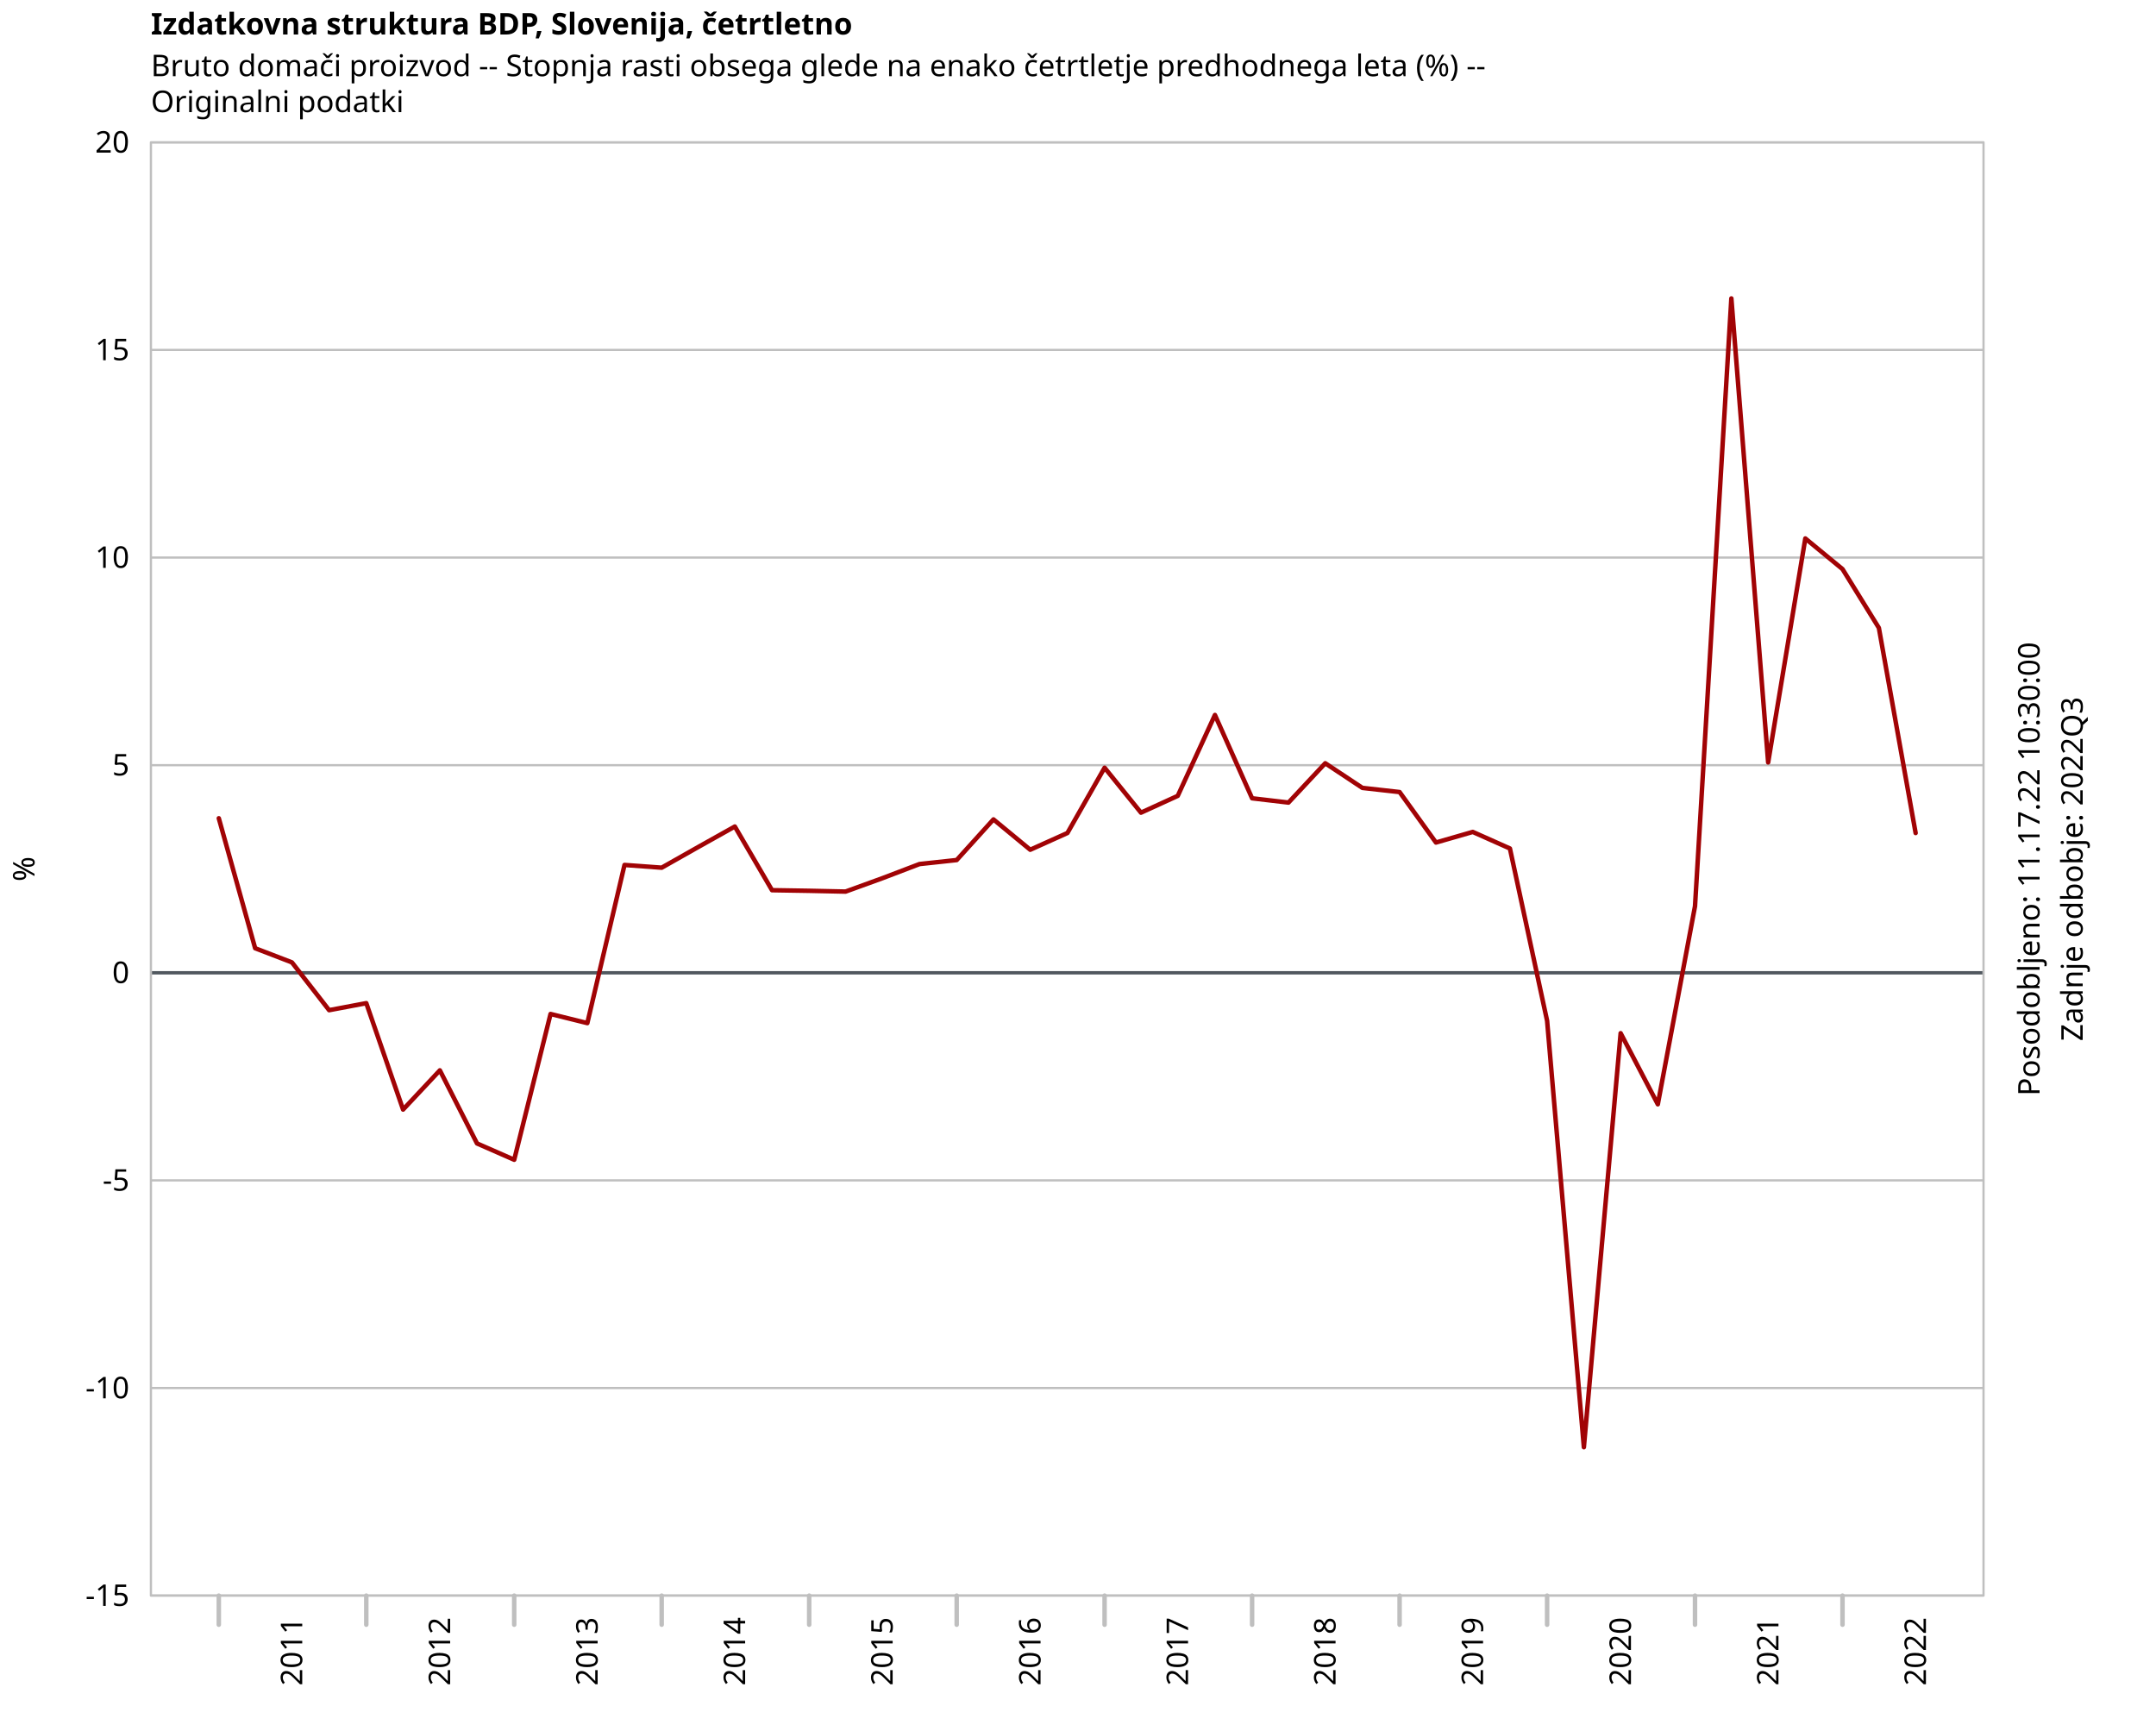
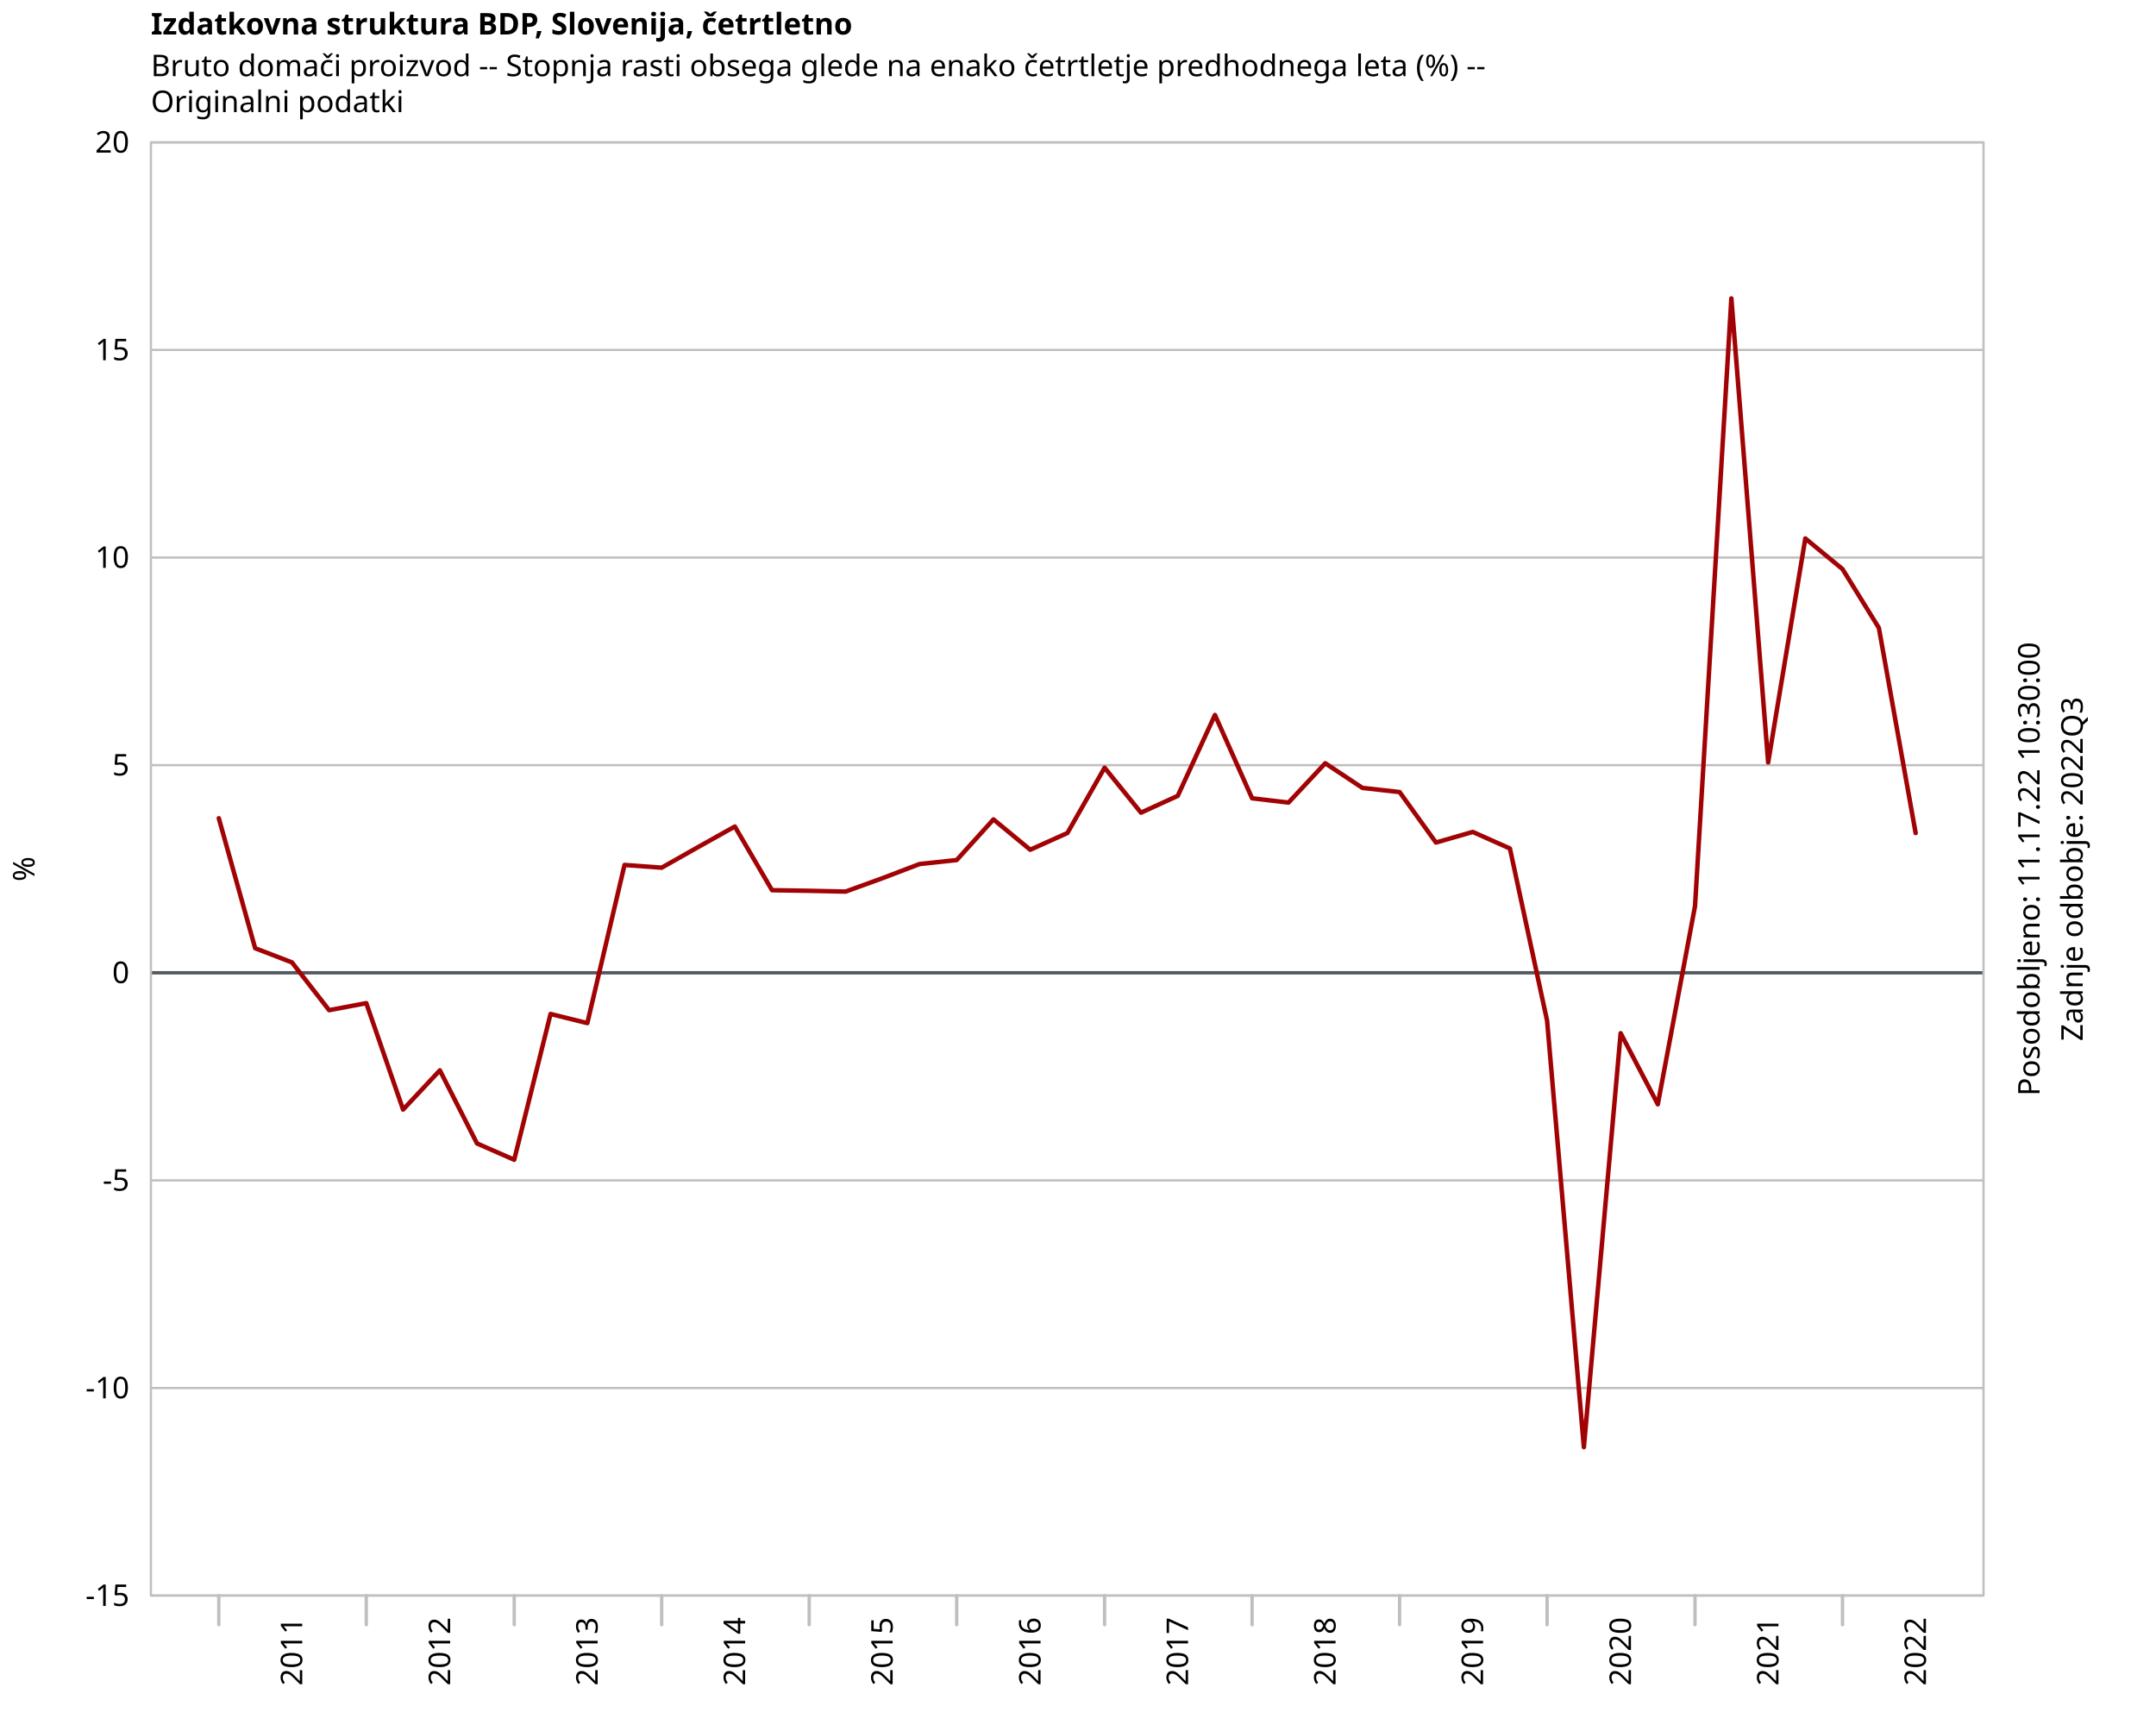
<svg xmlns="http://www.w3.org/2000/svg" class="svglite" data-engine-version="2.0" width="720.00pt" height="576.00pt" viewBox="0 0 720.00 576.00">
  <defs>
    <style type="text/css">
    .svglite line, .svglite polyline, .svglite polygon, .svglite path, .svglite rect, .svglite circle {
      fill: none;
      stroke: #000000;
      stroke-linecap: round;
      stroke-linejoin: round;
      stroke-miterlimit: 10.00;
    }
  </style>
  </defs>
  <rect width="100%" height="100%" style="stroke: none; fill: #FFFFFF;" />
  <defs>
    <clipPath id="cpMC4wMHw3MjAuMDB8MC4wMHw1NzYuMDA=">
      <rect x="0.00" y="0.00" width="720.00" height="576.00" />
    </clipPath>
  </defs>
  <g clip-path="url(#cpMC4wMHw3MjAuMDB8MC4wMHw1NzYuMDA=)">
</g>
  <defs>
    <clipPath id="cpNTAuNDB8NjYyLjQwfDQ3LjUyfDUzMi44MA==">
      <rect x="50.40" y="47.52" width="612.00" height="485.28" />
    </clipPath>
  </defs>
  <g clip-path="url(#cpNTAuNDB8NjYyLjQwfDQ3LjUyfDUzMi44MA==)">
    <line x1="50.40" y1="532.80" x2="662.40" y2="532.80" style="stroke-width: 0.75; stroke: #BFBFBF;" />
    <line x1="50.40" y1="463.47" x2="662.40" y2="463.47" style="stroke-width: 0.75; stroke: #BFBFBF;" />
    <line x1="50.40" y1="394.15" x2="662.40" y2="394.15" style="stroke-width: 0.75; stroke: #BFBFBF;" />
    <line x1="50.40" y1="324.82" x2="662.40" y2="324.82" style="stroke-width: 0.75; stroke: #BFBFBF;" />
    <line x1="50.40" y1="255.50" x2="662.40" y2="255.50" style="stroke-width: 0.75; stroke: #BFBFBF;" />
    <line x1="50.40" y1="186.17" x2="662.40" y2="186.17" style="stroke-width: 0.75; stroke: #BFBFBF;" />
    <line x1="50.40" y1="116.85" x2="662.40" y2="116.85" style="stroke-width: 0.75; stroke: #BFBFBF;" />
    <line x1="50.40" y1="47.52" x2="662.40" y2="47.52" style="stroke-width: 0.75; stroke: #BFBFBF;" />
  </g>
  <g clip-path="url(#cpMC4wMHw3MjAuMDB8MC4wMHw1NzYuMDA=)">
</g>
  <g clip-path="url(#cpNTAuNDB8NjYyLjQwfDQ3LjUyfDUzMi44MA==)">
    <line x1="50.40" y1="-1061.69" x2="662.40" y2="-1061.69" style="stroke-width: 1.12; stroke: #50575E;" />
    <line x1="50.40" y1="324.82" x2="662.40" y2="324.82" style="stroke-width: 1.12; stroke: #50575E;" />
    <polyline points="73.07,273.23 85.21,316.63 97.49,321.35 109.91,337.31 122.32,334.97 134.61,370.50 146.89,357.40 159.30,381.81 171.72,387.26 183.86,338.58 196.14,341.63 208.56,288.82 220.97,289.73 233.12,282.86 245.40,275.99 257.82,297.25 270.23,297.45 282.38,297.71 294.66,293.25 307.07,288.52 319.49,287.18 331.77,273.61 344.05,283.74 356.47,278.15 368.88,256.35 381.03,271.36 393.31,265.75 405.73,238.74 418.14,266.56 430.29,267.99 442.57,254.86 454.98,263.09 467.40,264.48 479.54,281.33 491.83,277.79 504.24,283.32 516.66,340.85 528.94,483.23 541.22,345.00 553.63,368.74 566.05,302.61 578.19,99.65 590.48,254.58 602.89,179.80 615.31,190.03 627.45,209.65 639.73,278.16 " style="stroke-width: 1.50; stroke: #A10305;" />
  </g>
  <g clip-path="url(#cpMC4wMHw3MjAuMDB8MC4wMHw1NzYuMDA=)">
-     <line x1="73.07" y1="532.80" x2="73.07" y2="542.51" style="stroke-width: 1.50; stroke: #BFBFBF;" />
-     <line x1="122.32" y1="532.80" x2="122.32" y2="542.51" style="stroke-width: 1.50; stroke: #BFBFBF;" />
-     <line x1="171.72" y1="532.80" x2="171.72" y2="542.51" style="stroke-width: 1.50; stroke: #BFBFBF;" />
-     <line x1="220.97" y1="532.80" x2="220.97" y2="542.51" style="stroke-width: 1.50; stroke: #BFBFBF;" />
-     <line x1="270.23" y1="532.80" x2="270.23" y2="542.51" style="stroke-width: 1.50; stroke: #BFBFBF;" />
-     <line x1="319.49" y1="532.80" x2="319.49" y2="542.51" style="stroke-width: 1.50; stroke: #BFBFBF;" />
-     <line x1="368.88" y1="532.80" x2="368.88" y2="542.51" style="stroke-width: 1.50; stroke: #BFBFBF;" />
-     <line x1="418.14" y1="532.80" x2="418.14" y2="542.51" style="stroke-width: 1.50; stroke: #BFBFBF;" />
-     <line x1="467.40" y1="532.80" x2="467.40" y2="542.51" style="stroke-width: 1.50; stroke: #BFBFBF;" />
-     <line x1="516.66" y1="532.80" x2="516.66" y2="542.51" style="stroke-width: 1.50; stroke: #BFBFBF;" />
-     <line x1="566.05" y1="532.80" x2="566.05" y2="542.51" style="stroke-width: 1.50; stroke: #BFBFBF;" />
-     <line x1="615.31" y1="532.80" x2="615.31" y2="542.51" style="stroke-width: 1.50; stroke: #BFBFBF;" />
+     <line x1="73.07" y1="532.80" x2="73.07" y2="542.51" style="stroke-width: 1.12; stroke: #BFBFBF;" />
+     <line x1="122.32" y1="532.80" x2="122.32" y2="542.51" style="stroke-width: 1.12; stroke: #BFBFBF;" />
+     <line x1="171.72" y1="532.80" x2="171.72" y2="542.51" style="stroke-width: 1.12; stroke: #BFBFBF;" />
+     <line x1="220.97" y1="532.80" x2="220.97" y2="542.51" style="stroke-width: 1.12; stroke: #BFBFBF;" />
+     <line x1="270.23" y1="532.80" x2="270.23" y2="542.51" style="stroke-width: 1.12; stroke: #BFBFBF;" />
+     <line x1="319.49" y1="532.80" x2="319.49" y2="542.51" style="stroke-width: 1.12; stroke: #BFBFBF;" />
+     <line x1="368.88" y1="532.80" x2="368.88" y2="542.51" style="stroke-width: 1.12; stroke: #BFBFBF;" />
+     <line x1="418.14" y1="532.80" x2="418.14" y2="542.51" style="stroke-width: 1.12; stroke: #BFBFBF;" />
+     <line x1="467.40" y1="532.80" x2="467.40" y2="542.51" style="stroke-width: 1.12; stroke: #BFBFBF;" />
+     <line x1="516.66" y1="532.80" x2="516.66" y2="542.51" style="stroke-width: 1.12; stroke: #BFBFBF;" />
+     <line x1="566.05" y1="532.80" x2="566.05" y2="542.51" style="stroke-width: 1.12; stroke: #BFBFBF;" />
+     <line x1="615.31" y1="532.80" x2="615.31" y2="542.51" style="stroke-width: 1.12; stroke: #BFBFBF;" />
    <text transform="translate(100.93,540.00) rotate(-90)" text-anchor="end" style="font-size: 10.00px; font-family: sans;" textLength="22.25px" lengthAdjust="spacingAndGlyphs">2011</text>
    <text transform="translate(150.33,540.00) rotate(-90)" text-anchor="end" style="font-size: 10.00px; font-family: sans;" textLength="22.25px" lengthAdjust="spacingAndGlyphs">2012</text>
    <text transform="translate(199.58,540.00) rotate(-90)" text-anchor="end" style="font-size: 10.00px; font-family: sans;" textLength="22.25px" lengthAdjust="spacingAndGlyphs">2013</text>
    <text transform="translate(248.84,540.00) rotate(-90)" text-anchor="end" style="font-size: 10.00px; font-family: sans;" textLength="22.25px" lengthAdjust="spacingAndGlyphs">2014</text>
    <text transform="translate(298.10,540.00) rotate(-90)" text-anchor="end" style="font-size: 10.00px; font-family: sans;" textLength="22.25px" lengthAdjust="spacingAndGlyphs">2015</text>
    <text transform="translate(347.49,540.00) rotate(-90)" text-anchor="end" style="font-size: 10.00px; font-family: sans;" textLength="22.25px" lengthAdjust="spacingAndGlyphs">2016</text>
    <text transform="translate(396.75,540.00) rotate(-90)" text-anchor="end" style="font-size: 10.00px; font-family: sans;" textLength="22.25px" lengthAdjust="spacingAndGlyphs">2017</text>
    <text transform="translate(446.01,540.00) rotate(-90)" text-anchor="end" style="font-size: 10.00px; font-family: sans;" textLength="22.25px" lengthAdjust="spacingAndGlyphs">2018</text>
    <text transform="translate(495.27,540.00) rotate(-90)" text-anchor="end" style="font-size: 10.00px; font-family: sans;" textLength="22.25px" lengthAdjust="spacingAndGlyphs">2019</text>
    <text transform="translate(544.66,540.00) rotate(-90)" text-anchor="end" style="font-size: 10.00px; font-family: sans;" textLength="22.25px" lengthAdjust="spacingAndGlyphs">2020</text>
    <text transform="translate(593.92,540.00) rotate(-90)" text-anchor="end" style="font-size: 10.00px; font-family: sans;" textLength="22.25px" lengthAdjust="spacingAndGlyphs">2021</text>
    <text transform="translate(643.17,540.00) rotate(-90)" text-anchor="end" style="font-size: 10.00px; font-family: sans;" textLength="22.25px" lengthAdjust="spacingAndGlyphs">2022</text>
    <text x="43.20" y="536.24" text-anchor="end" style="font-size: 10.00px; font-family: sans;" textLength="14.45px" lengthAdjust="spacingAndGlyphs">-15</text>
    <text x="43.20" y="466.92" text-anchor="end" style="font-size: 10.00px; font-family: sans;" textLength="14.45px" lengthAdjust="spacingAndGlyphs">-10</text>
    <text x="43.20" y="397.59" text-anchor="end" style="font-size: 10.00px; font-family: sans;" textLength="8.89px" lengthAdjust="spacingAndGlyphs">-5</text>
    <text x="43.20" y="328.26" text-anchor="end" style="font-size: 10.00px; font-family: sans;" textLength="5.56px" lengthAdjust="spacingAndGlyphs">0</text>
    <text x="43.20" y="258.94" text-anchor="end" style="font-size: 10.00px; font-family: sans;" textLength="5.56px" lengthAdjust="spacingAndGlyphs">5</text>
    <text x="43.20" y="189.61" text-anchor="end" style="font-size: 10.00px; font-family: sans;" textLength="11.12px" lengthAdjust="spacingAndGlyphs">10</text>
    <text x="43.20" y="120.29" text-anchor="end" style="font-size: 10.00px; font-family: sans;" textLength="11.12px" lengthAdjust="spacingAndGlyphs">15</text>
    <text x="43.20" y="50.96" text-anchor="end" style="font-size: 10.00px; font-family: sans;" textLength="11.12px" lengthAdjust="spacingAndGlyphs">20</text>
    <polygon points="50.40,532.80 662.40,532.80 662.40,47.52 50.40,47.52 " style="stroke-width: 0.75; stroke: #BFBFBF; fill: none;" />
    <text x="50.40" y="25.44" style="font-size: 10.00px; font-family: sans;" textLength="423.05px" lengthAdjust="spacingAndGlyphs">Bruto domači proizvod -- Stopnja rasti obsega glede na enako četrtletje predhodnega leta (%) --</text>
    <text x="50.40" y="37.44" style="font-size: 10.00px; font-family: sans;" textLength="77.27px" lengthAdjust="spacingAndGlyphs">Originalni podatki</text>
    <text transform="translate(11.52,290.16) rotate(-90)" text-anchor="middle" style="font-size: 10.00px; font-family: sans;" textLength="8.89px" lengthAdjust="spacingAndGlyphs">%</text>
    <text transform="translate(681.12,290.16) rotate(-90)" text-anchor="middle" style="font-size: 10.00px; font-family: sans;" textLength="146.80px" lengthAdjust="spacingAndGlyphs">Posodobljeno: 11.17.22 10:30:00</text>
    <text transform="translate(695.52,290.16) rotate(-90)" text-anchor="middle" style="font-size: 10.00px; font-family: sans;" textLength="110.09px" lengthAdjust="spacingAndGlyphs">Zadnje odbobje: 2022Q3</text>
    <text x="50.40" y="11.52" style="font-size: 10.00px; font-weight: bold; font-family: sans;" textLength="206.24px" lengthAdjust="spacingAndGlyphs">Izdatkovna struktura BDP, Slovenija, četrtletno</text>
  </g>
</svg>
